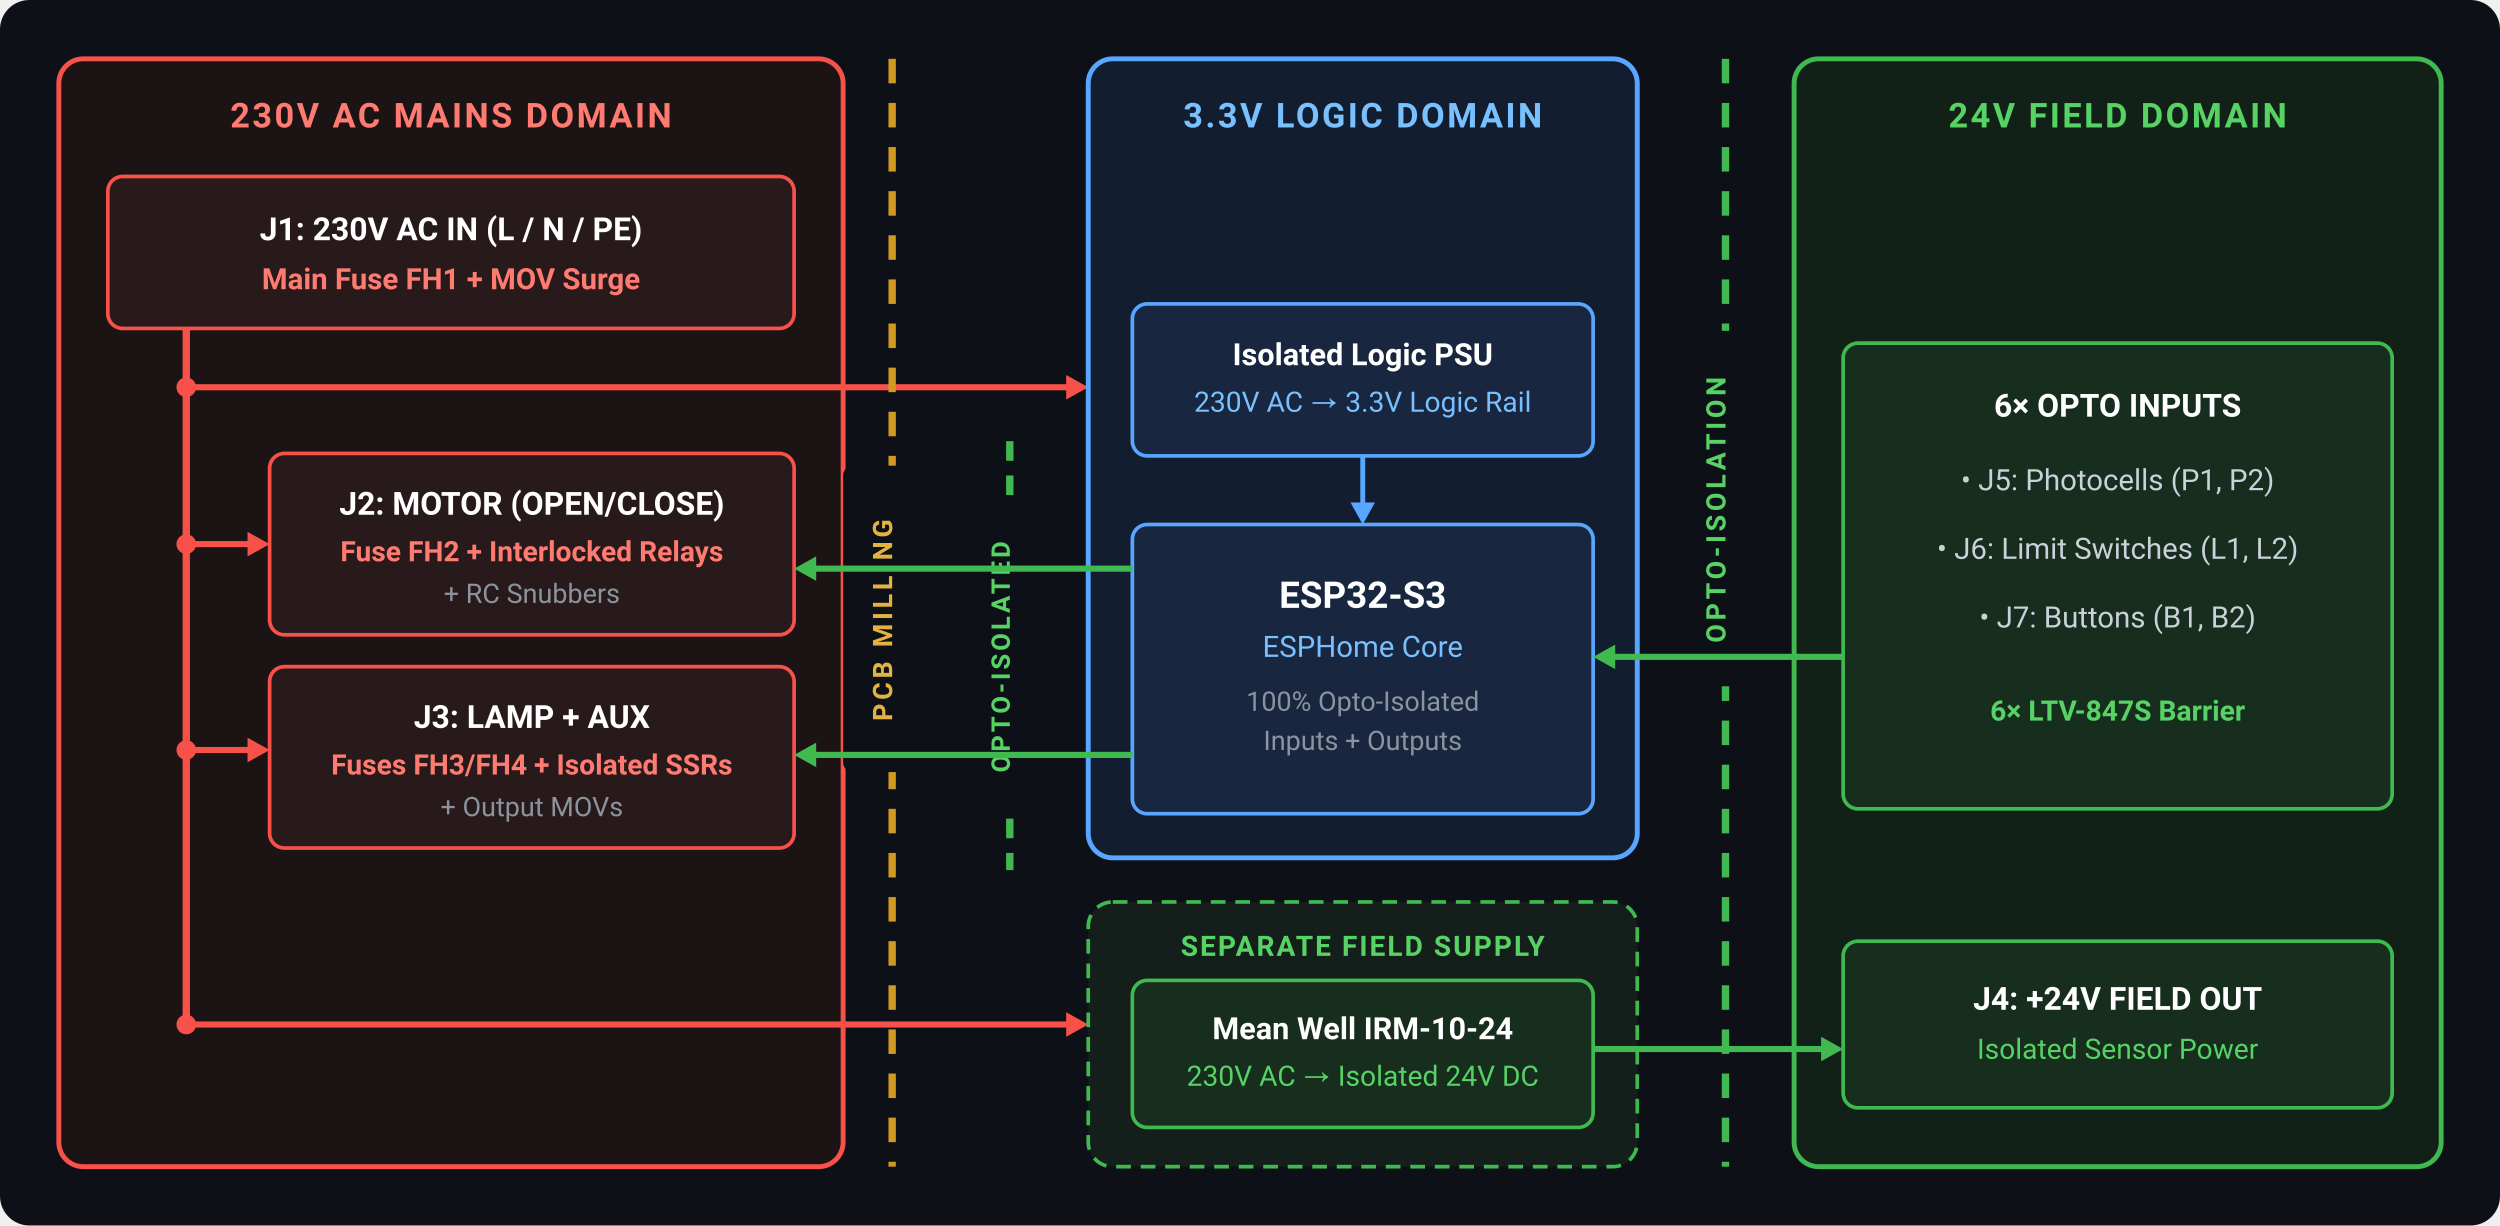
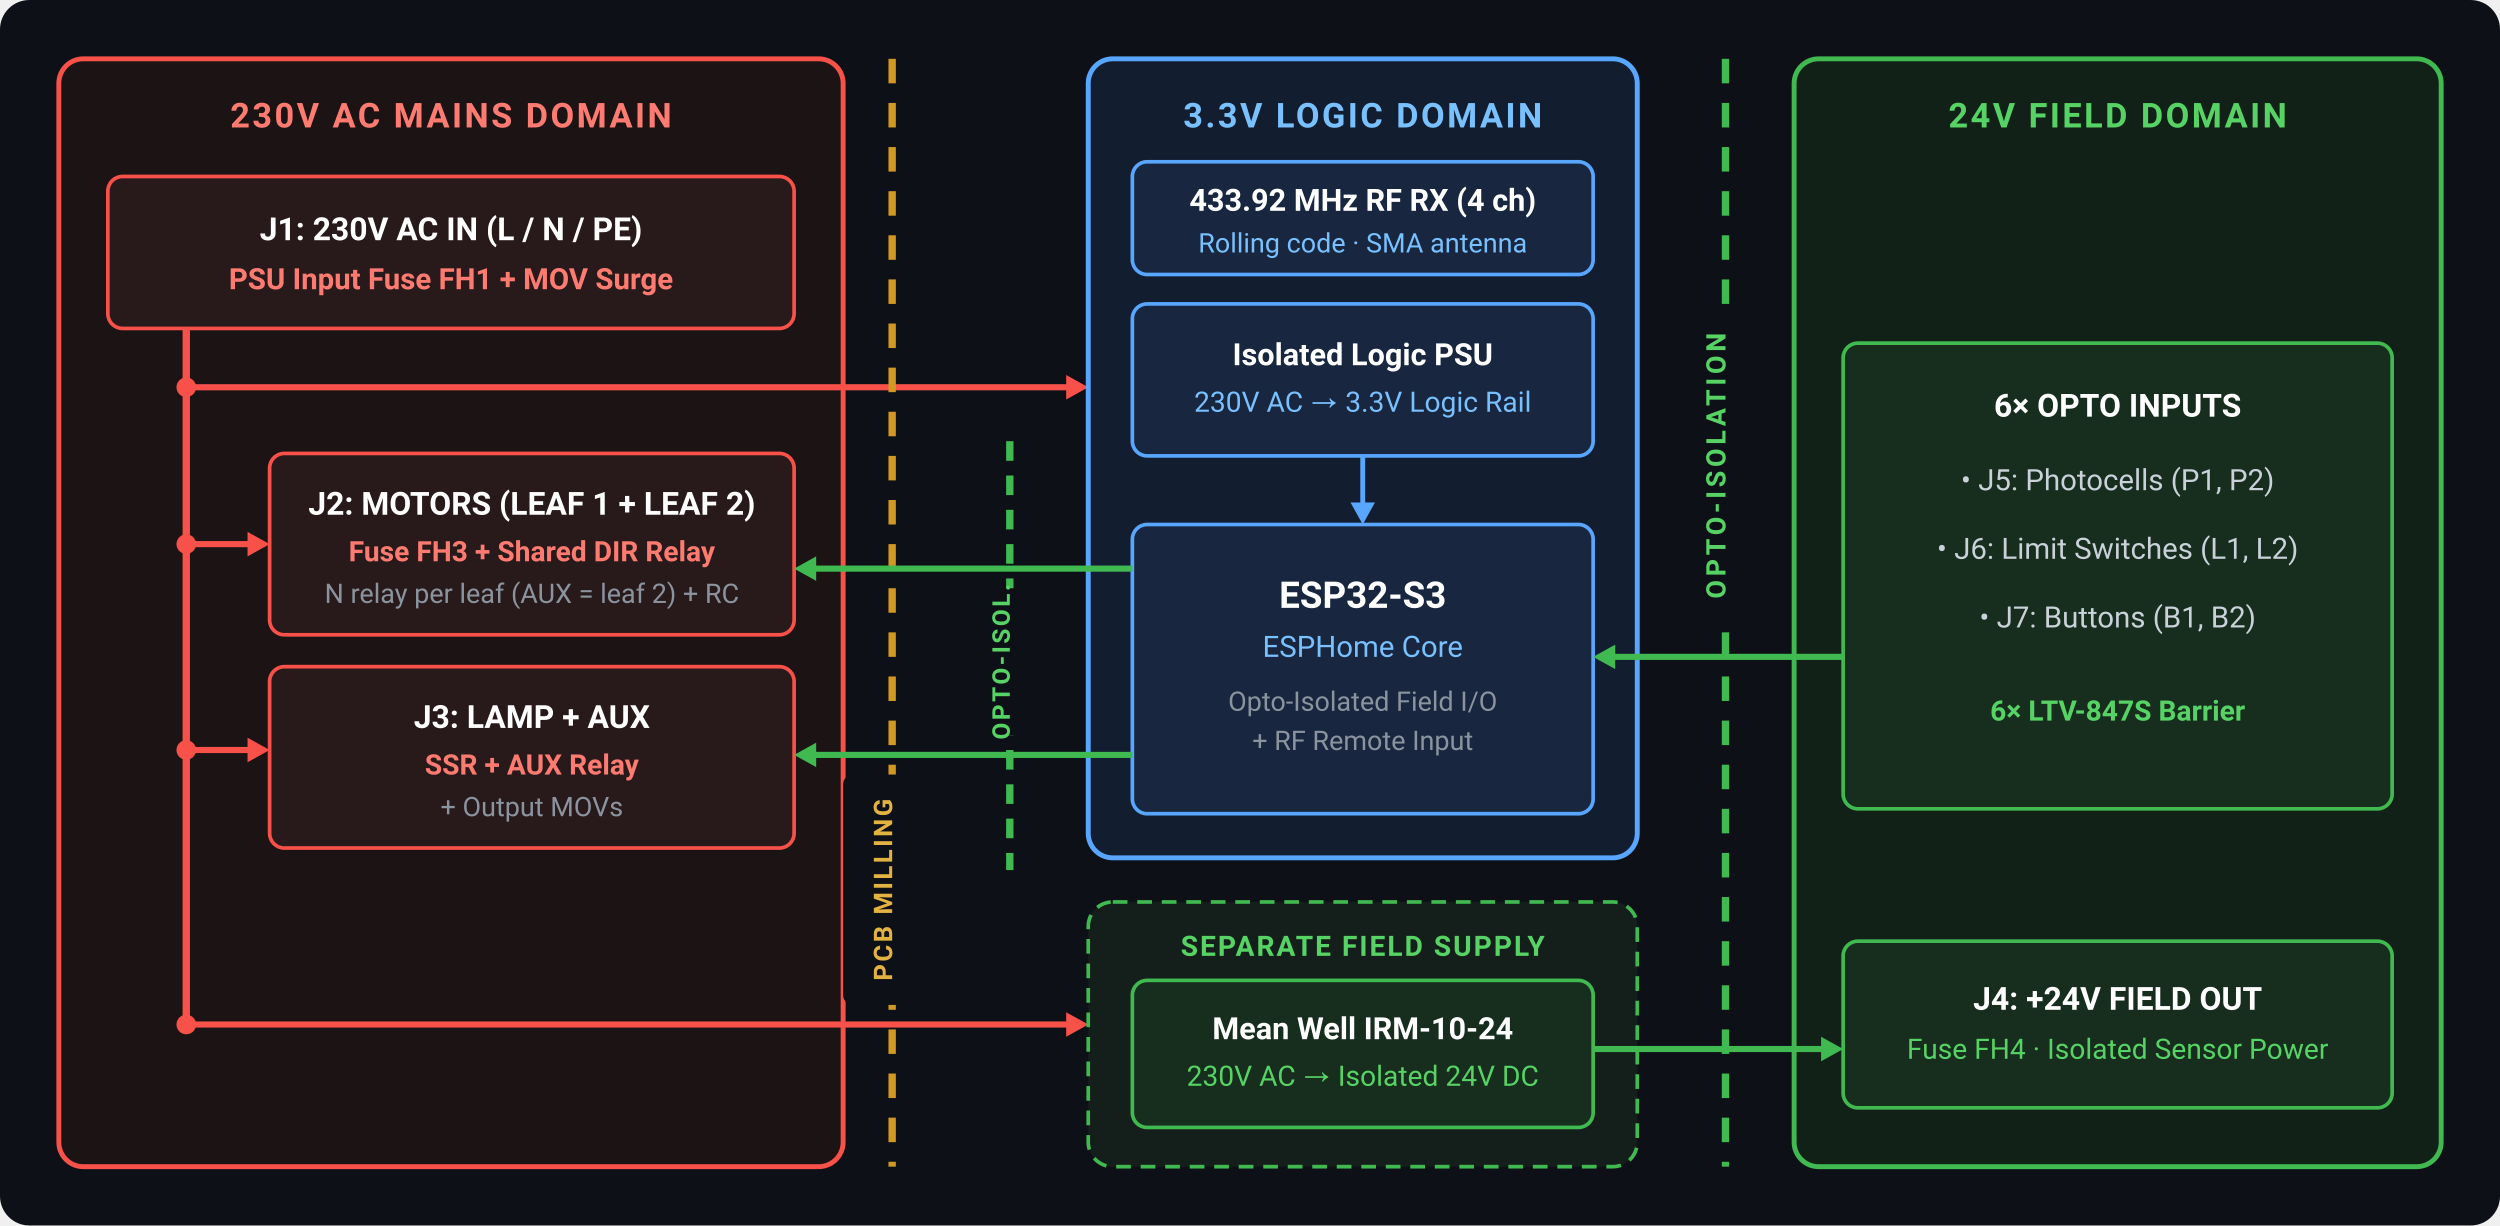
<svg xmlns="http://www.w3.org/2000/svg" viewBox="0 0 1020 500" width="1020" height="500" font-family="-apple-system, BlinkMacSystemFont, 'Segoe UI', Roboto, Helvetica, Arial, sans-serif">
  <rect width="1020" height="500" rx="12" fill="#0d1117" />
  <rect x="24" y="24" width="320" height="452" rx="10" fill="#1c1414" stroke="#f85149" stroke-width="2" />
  <text x="184" y="52" fill="#ff7b72" font-size="14" font-weight="700" text-anchor="middle" letter-spacing="1">230V AC MAINS DOMAIN</text>
  <rect x="44" y="72" width="280" height="62" rx="6" fill="#281a1a" stroke="#f85149" stroke-width="1.5" />
  <text x="184" y="98" fill="#ffffff" font-size="13" font-weight="700" text-anchor="middle">J1: 230V AC IN (L / N / PE)</text>
-   <text x="184" y="118" fill="#ff7b72" font-size="12" font-weight="600" text-anchor="middle">Main Fuse FH1 + MOV Surge</text>
+   <text x="184" y="118" fill="#ff7b72" font-size="12" font-weight="600" text-anchor="middle">PSU Input Fuse FH1 + MOV Surge</text>
  <line x1="76" y1="134" x2="76" y2="418" stroke="#f85149" stroke-width="3" />
  <circle cx="76" cy="158" r="4" fill="#f85149" />
  <circle cx="76" cy="222" r="4" fill="#f85149" />
  <circle cx="76" cy="306" r="4" fill="#f85149" />
  <circle cx="76" cy="418" r="4" fill="#f85149" />
  <line x1="76" y1="158" x2="438" y2="158" stroke="#f85149" stroke-width="2.5" />
  <polygon points="444,158 435,153 435,163" fill="#f85149" />
  <line x1="76" y1="222" x2="104" y2="222" stroke="#f85149" stroke-width="2.5" />
  <polygon points="110,222 101,217 101,227" fill="#f85149" />
  <rect x="110" y="185" width="214" height="74" rx="6" fill="#281a1a" stroke="#f85149" stroke-width="1.5" />
-   <text x="217" y="210" fill="#ffffff" font-size="13" font-weight="600" text-anchor="middle">J2: MOTOR (OPEN/CLOSE)</text>
-   <text x="217" y="229" fill="#ff7b72" font-size="11.5" font-weight="600" text-anchor="middle">Fuse FH2 + Interlocked Relays</text>
-   <text x="217" y="246" fill="#8b949e" font-size="11" text-anchor="middle">+ RC Snubbers</text>
+   <text x="217" y="210" fill="#ffffff" font-size="13" font-weight="600" text-anchor="middle">J2: MOTORS (LEAF 1 + LEAF 2)</text>
+   <text x="217" y="229" fill="#ff7b72" font-size="11.5" font-weight="600" text-anchor="middle">Fuse FH3 + Shared DIR Relay</text>
+   <text x="217" y="246" fill="#8b949e" font-size="11" text-anchor="middle">N relay per leaf (AUX = leaf 2) + RC</text>
  <line x1="76" y1="306" x2="104" y2="306" stroke="#f85149" stroke-width="2.5" />
  <polygon points="110,306 101,301 101,311" fill="#f85149" />
  <rect x="110" y="272" width="214" height="74" rx="6" fill="#281a1a" stroke="#f85149" stroke-width="1.5" />
  <text x="217" y="297" fill="#ffffff" font-size="13" font-weight="600" text-anchor="middle">J3: LAMP + AUX</text>
-   <text x="217" y="316" fill="#ff7b72" font-size="11.5" font-weight="600" text-anchor="middle">Fuses FH3/FH4 + Isolated SSRs</text>
+   <text x="217" y="316" fill="#ff7b72" font-size="11.5" font-weight="600" text-anchor="middle">SSR + AUX Relay</text>
  <text x="217" y="333" fill="#8b949e" font-size="11" text-anchor="middle">+ Output MOVs</text>
  <line x1="76" y1="418" x2="438" y2="418" stroke="#f85149" stroke-width="2.5" />
  <polygon points="444,418 435,413 435,423" fill="#f85149" />
  <line x1="364" y1="24" x2="364" y2="476" stroke="#d29922" stroke-width="3" stroke-dasharray="10,8" />
-   <rect x="344" y="190" width="40" height="125" rx="4" fill="#0d1117" />
-   <text x="364" y="253" fill="#e3b341" font-size="11" font-weight="700" text-anchor="middle" transform="rotate(-90 364 253)" letter-spacing="1.5">PCB MILLING</text>
+   <rect x="344" y="316" width="40" height="94" rx="4" fill="#0d1117" />
+   <text x="364" y="363" fill="#e3b341" font-size="10.5" font-weight="700" text-anchor="middle" transform="rotate(-90 364 363)" letter-spacing="1">PCB MILLING</text>
  <line x1="412" y1="180" x2="412" y2="355" stroke="#3fb950" stroke-width="3" stroke-dasharray="8,6" />
-   <rect x="394" y="205" width="36" height="125" rx="4" fill="#0d1117" />
-   <text x="412" y="268" fill="#56d364" font-size="10.5" font-weight="700" text-anchor="middle" transform="rotate(-90 412 268)" letter-spacing="1.2">OPTO-ISOLATED</text>
+   <rect x="400" y="240" width="24" height="60" rx="4" fill="#0d1117" />
+   <text x="412" y="270" fill="#56d364" font-size="10" font-weight="700" text-anchor="middle" transform="rotate(-90 412 270)" letter-spacing="1">OPTO-ISOL.</text>
  <rect x="444" y="24" width="224" height="326" rx="10" fill="#121d2f" stroke="#58a6ff" stroke-width="2" />
  <text x="556" y="52" fill="#79c0ff" font-size="14" font-weight="700" text-anchor="middle" letter-spacing="1">3.3V LOGIC DOMAIN</text>
+   <rect x="462" y="66" width="188" height="46" rx="6" fill="#18273f" stroke="#58a6ff" stroke-width="1.5" />
+   <text x="556" y="86" fill="#ffffff" font-size="12.5" font-weight="600" text-anchor="middle">433.92 MHz RF RX (4 ch)</text>
+   <text x="556" y="103" fill="#79c0ff" font-size="11" text-anchor="middle">Rolling code · SMA antenna</text>
  <rect x="462" y="124" width="188" height="62" rx="6" fill="#18273f" stroke="#58a6ff" stroke-width="1.5" />
  <text x="556" y="149" fill="#ffffff" font-size="12.5" font-weight="600" text-anchor="middle">Isolated Logic PSU</text>
  <text x="556" y="168" fill="#79c0ff" font-size="11.5" text-anchor="middle">230V AC → 3.3V Logic Rail</text>
  <line x1="556" y1="186" x2="556" y2="208" stroke="#58a6ff" stroke-width="2" />
  <polygon points="556,214 551,205 561,205" fill="#58a6ff" />
  <rect x="462" y="214" width="188" height="118" rx="6" fill="#18273f" stroke="#58a6ff" stroke-width="1.5" />
  <text x="556" y="248" fill="#ffffff" font-size="15" font-weight="700" text-anchor="middle">ESP32-S3</text>
  <text x="556" y="268" fill="#79c0ff" font-size="12" text-anchor="middle">ESPHome Core</text>
-   <text x="556" y="290" fill="#8b949e" font-size="11" text-anchor="middle">100% Opto-Isolated</text>
-   <text x="556" y="306" fill="#8b949e" font-size="11" text-anchor="middle">Inputs + Outputs</text>
+   <text x="556" y="290" fill="#8b949e" font-size="11" text-anchor="middle">Opto-Isolated Field I/O</text>
+   <text x="556" y="306" fill="#8b949e" font-size="11" text-anchor="middle">+ RF Remote Input</text>
  <path d="M 462 232 L 330 232" stroke="#3fb950" stroke-width="2.5" fill="none" />
  <polygon points="324,232 333,227 333,237" fill="#3fb950" />
  <path d="M 462 308 L 330 308" stroke="#3fb950" stroke-width="2.5" fill="none" />
  <polygon points="324,308 333,303 333,313" fill="#3fb950" />
  <rect x="444" y="368" width="224" height="108" rx="10" fill="#141e1a" stroke="#3fb950" stroke-width="1.5" stroke-dasharray="6,4" />
  <text x="556" y="390" fill="#56d364" font-size="11.5" font-weight="700" text-anchor="middle" letter-spacing="0.8">SEPARATE FIELD SUPPLY</text>
  <rect x="462" y="400" width="188" height="60" rx="6" fill="#172d1e" stroke="#3fb950" stroke-width="1.5" />
  <text x="556" y="424" fill="#ffffff" font-size="12.5" font-weight="600" text-anchor="middle">Mean Well IRM-10-24</text>
  <text x="556" y="443" fill="#56d364" font-size="11.5" text-anchor="middle">230V AC → Isolated 24V DC</text>
  <line x1="704" y1="24" x2="704" y2="476" stroke="#3fb950" stroke-width="3" stroke-dasharray="10,8" />
-   <rect x="684" y="135" width="40" height="145" rx="4" fill="#0d1117" />
-   <text x="704" y="208" fill="#56d364" font-size="11" font-weight="700" text-anchor="middle" transform="rotate(-90 704 208)" letter-spacing="1.5">OPTO-ISOLATION</text>
+   <rect x="684" y="125" width="40" height="130" rx="4" fill="#0d1117" />
+   <text x="704" y="190" fill="#56d364" font-size="11" font-weight="700" text-anchor="middle" transform="rotate(-90 704 190)" letter-spacing="1.5">OPTO-ISOLATION</text>
  <rect x="732" y="24" width="264" height="452" rx="10" fill="#122117" stroke="#3fb950" stroke-width="2" />
  <text x="864" y="52" fill="#56d364" font-size="14" font-weight="700" text-anchor="middle" letter-spacing="1">24V FIELD DOMAIN</text>
  <rect x="752" y="140" width="224" height="190" rx="6" fill="#172d1e" stroke="#3fb950" stroke-width="1.5" />
  <text x="864" y="170" fill="#ffffff" font-size="13" font-weight="700" text-anchor="middle">6× OPTO INPUTS</text>
  <text x="864" y="200" fill="#c9d1d9" font-size="12" text-anchor="middle">• J5: Photocells (P1, P2)</text>
  <text x="864" y="228" fill="#c9d1d9" font-size="12" text-anchor="middle">• J6: Limit Switches (L1, L2)</text>
  <text x="864" y="256" fill="#c9d1d9" font-size="12" text-anchor="middle">• J7: Buttons (B1, B2)</text>
  <text x="864" y="294" fill="#56d364" font-size="11.5" font-weight="600" text-anchor="middle">6× LTV-847S Barrier</text>
  <rect x="752" y="384" width="224" height="68" rx="6" fill="#172d1e" stroke="#3fb950" stroke-width="1.5" />
  <text x="864" y="412" fill="#ffffff" font-size="13" font-weight="600" text-anchor="middle">J4: +24V FIELD OUT</text>
-   <text x="864" y="432" fill="#56d364" font-size="11.5" text-anchor="middle">Isolated Sensor Power</text>
+   <text x="864" y="432" fill="#56d364" font-size="11.5" text-anchor="middle">Fuse FH4 · Isolated Sensor Power</text>
  <line x1="650" y1="428" x2="746" y2="428" stroke="#3fb950" stroke-width="2.5" />
  <polygon points="752,428 743,423 743,433" fill="#3fb950" />
  <path d="M 752 268 L 656 268" stroke="#3fb950" stroke-width="2.5" fill="none" />
  <polygon points="650,268 659,263 659,273" fill="#3fb950" />
</svg>
